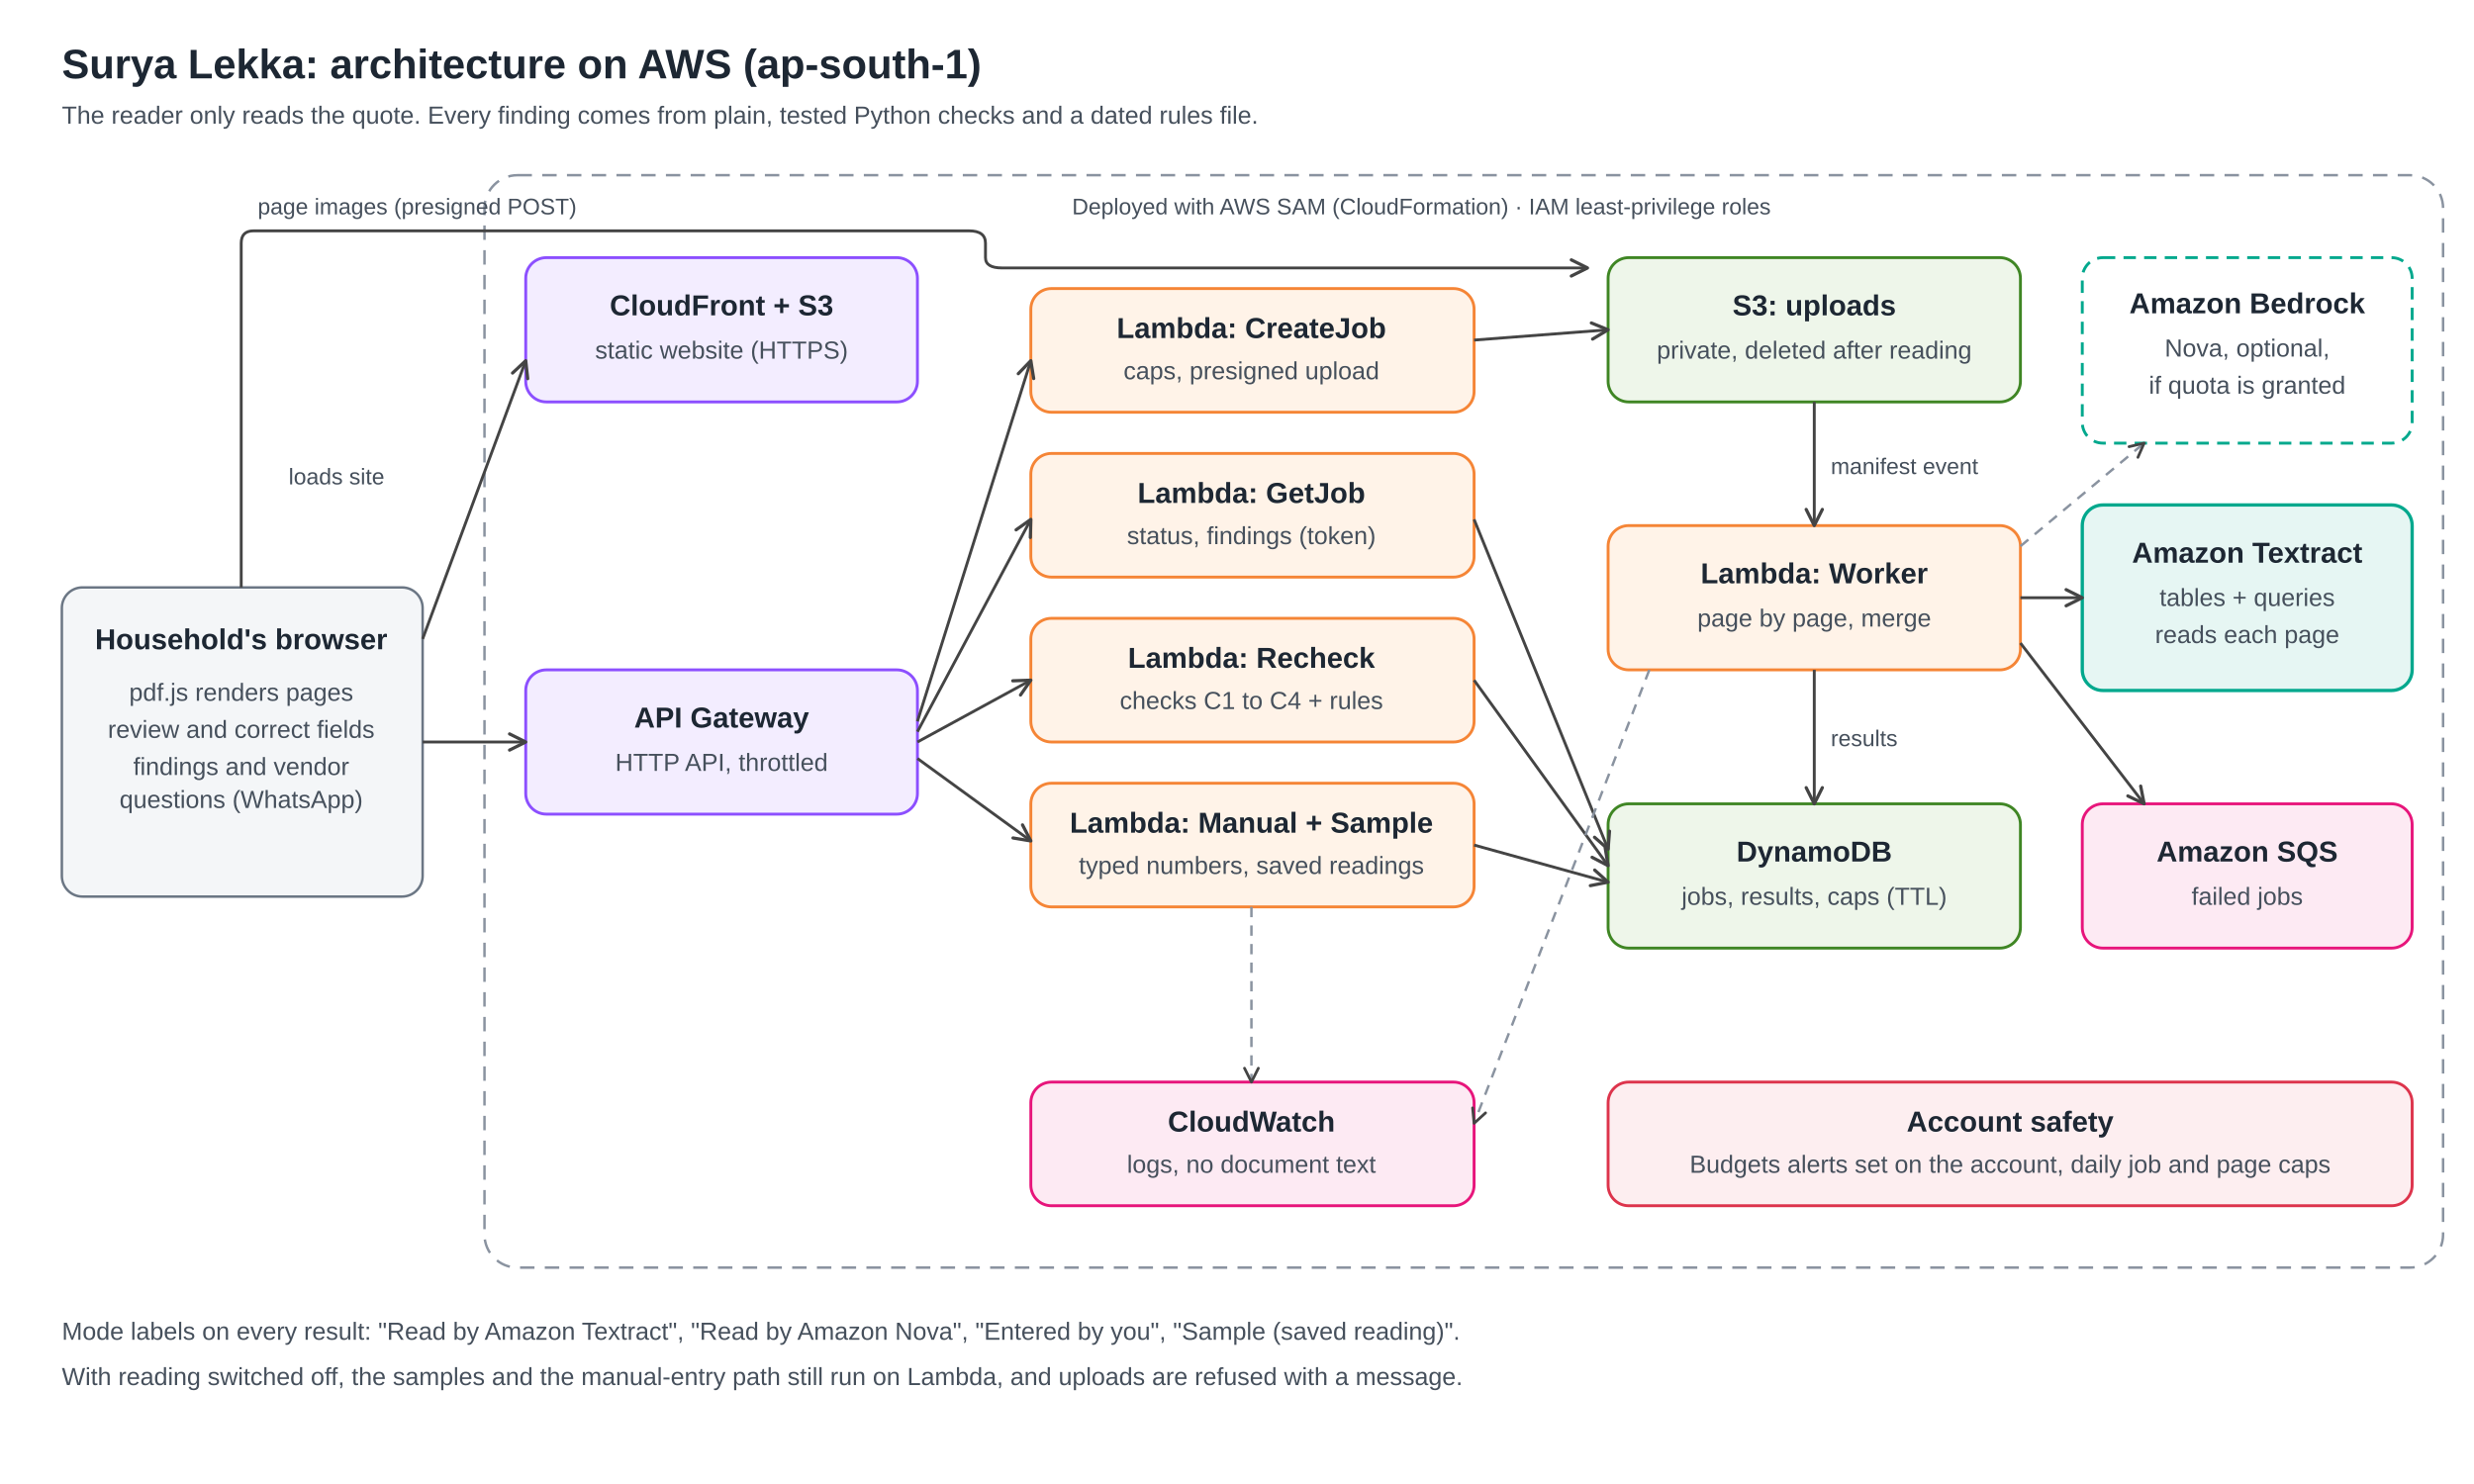
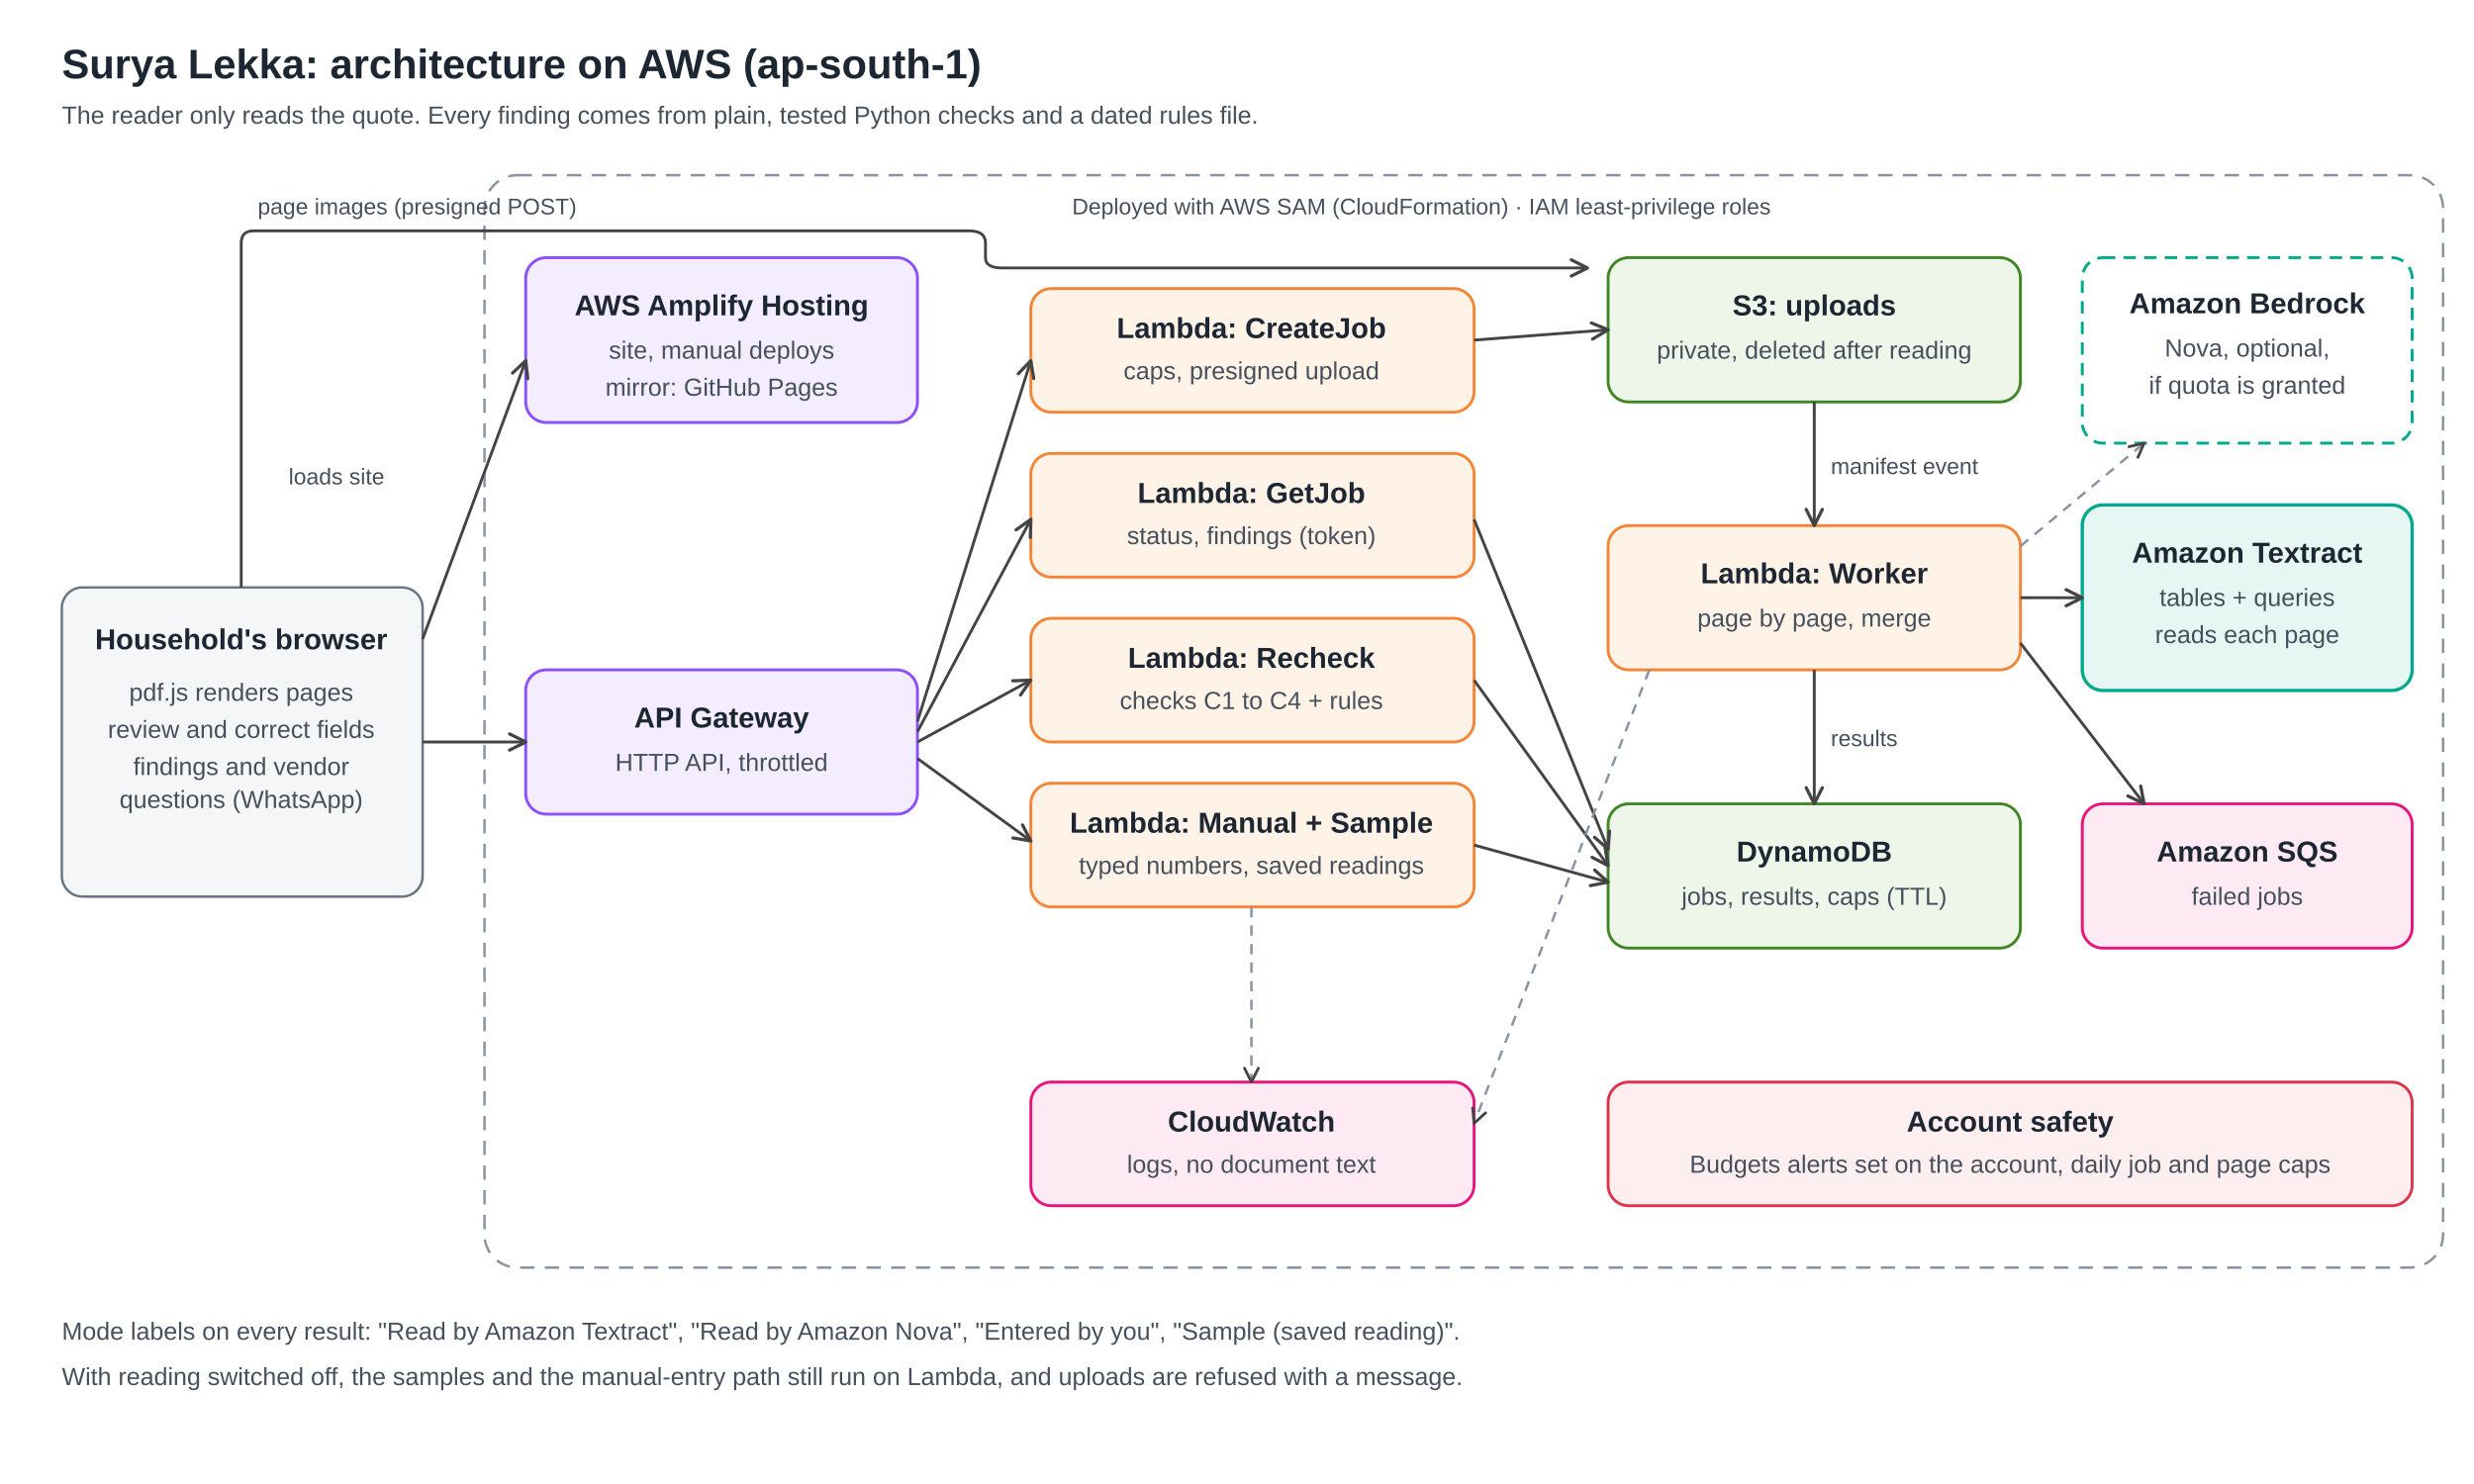
<svg xmlns="http://www.w3.org/2000/svg" viewBox="0 0 1200 720" width="1200" height="720" font-family="Arial, Helvetica, sans-serif">
  <defs>
    <marker id="a" viewBox="0 0 10 10" refX="9" refY="5" markerWidth="7" markerHeight="7" orient="auto-start-reverse">
      <path d="M1 1 L9 5 L1 9" fill="none" stroke="#444" stroke-width="1.6" stroke-linecap="round" stroke-linejoin="round" />
    </marker>
    <style>
      .t { font-size: 14px; font-weight: 700; fill: #1d2733; }
      .s { font-size: 12px; fill: #46505c; }
      .lbl { font-size: 11px; fill: #46505c; }
      .ln { fill: none; stroke: #444; stroke-width: 1.4; }
      .dash { fill: none; stroke: #8a93a0; stroke-width: 1.2; stroke-dasharray: 5 4; }
    </style>
  </defs>
  <rect x="0" y="0" width="1200" height="720" fill="#ffffff" />
  <text x="30" y="38" font-size="20" font-weight="700" fill="#1d2733">Surya Lekka: architecture on AWS (ap-south-1)</text>
  <text x="30" y="60" class="s">The reader only reads the quote. Every finding comes from plain, tested Python checks and a dated rules file.</text>
  <rect x="235" y="85" width="950" height="530" rx="16" fill="none" stroke="#8a93a0" stroke-width="1.2" stroke-dasharray="7 5" />
  <text x="520" y="104" class="lbl">Deployed with AWS SAM (CloudFormation) · IAM least-privilege roles</text>
  <rect x="30" y="285" width="175" height="150" rx="10" fill="#f4f6f8" stroke="#6b7684" stroke-width="1.2" />
  <text x="117" y="315" text-anchor="middle" class="t">Household's browser</text>
  <text x="117" y="340" text-anchor="middle" class="s">pdf.js renders pages</text>
  <text x="117" y="358" text-anchor="middle" class="s">review and correct fields</text>
  <text x="117" y="376" text-anchor="middle" class="s">findings and vendor</text>
  <text x="117" y="392" text-anchor="middle" class="s">questions (WhatsApp)</text>
-   <rect x="255" y="125" width="190" height="70" rx="10" fill="#f3edff" stroke="#8c4fff" stroke-width="1.4" />
-   <text x="350" y="153" text-anchor="middle" class="t">CloudFront + S3</text>
-   <text x="350" y="174" text-anchor="middle" class="s">static website (HTTPS)</text>
+   <rect x="255" y="125" width="190" height="80" rx="10" fill="#f3edff" stroke="#8c4fff" stroke-width="1.4" />
+   <text x="350" y="153" text-anchor="middle" class="t">AWS Amplify Hosting</text>
+   <text x="350" y="174" text-anchor="middle" class="s">site, manual deploys</text>
+   <text x="350" y="192" text-anchor="middle" class="s">mirror: GitHub Pages</text>
  <rect x="255" y="325" width="190" height="70" rx="10" fill="#f3edff" stroke="#8c4fff" stroke-width="1.4" />
  <text x="350" y="353" text-anchor="middle" class="t">API Gateway</text>
  <text x="350" y="374" text-anchor="middle" class="s">HTTP API, throttled</text>
  <rect x="500" y="140" width="215" height="60" rx="10" fill="#fff3e8" stroke="#f58536" stroke-width="1.4" />
  <text x="607" y="164" text-anchor="middle" class="t">Lambda: CreateJob</text>
  <text x="607" y="184" text-anchor="middle" class="s">caps, presigned upload</text>
  <rect x="500" y="220" width="215" height="60" rx="10" fill="#fff3e8" stroke="#f58536" stroke-width="1.4" />
  <text x="607" y="244" text-anchor="middle" class="t">Lambda: GetJob</text>
  <text x="607" y="264" text-anchor="middle" class="s">status, findings (token)</text>
  <rect x="500" y="300" width="215" height="60" rx="10" fill="#fff3e8" stroke="#f58536" stroke-width="1.4" />
  <text x="607" y="324" text-anchor="middle" class="t">Lambda: Recheck</text>
  <text x="607" y="344" text-anchor="middle" class="s">checks C1 to C4 + rules</text>
  <rect x="500" y="380" width="215" height="60" rx="10" fill="#fff3e8" stroke="#f58536" stroke-width="1.4" />
  <text x="607" y="404" text-anchor="middle" class="t">Lambda: Manual + Sample</text>
  <text x="607" y="424" text-anchor="middle" class="s">typed numbers, saved readings</text>
  <rect x="780" y="125" width="200" height="70" rx="10" fill="#eef6ea" stroke="#3f8624" stroke-width="1.4" />
  <text x="880" y="153" text-anchor="middle" class="t">S3: uploads</text>
  <text x="880" y="174" text-anchor="middle" class="s">private, deleted after reading</text>
  <rect x="780" y="255" width="200" height="70" rx="10" fill="#fff3e8" stroke="#f58536" stroke-width="1.4" />
  <text x="880" y="283" text-anchor="middle" class="t">Lambda: Worker</text>
  <text x="880" y="304" text-anchor="middle" class="s">page by page, merge</text>
  <rect x="1010" y="245" width="160" height="90" rx="10" fill="#e6f6f3" stroke="#01a88d" stroke-width="1.6" />
  <text x="1090" y="273" text-anchor="middle" class="t">Amazon Textract</text>
  <text x="1090" y="294" text-anchor="middle" class="s">tables + queries</text>
  <text x="1090" y="312" text-anchor="middle" class="s">reads each page</text>
  <rect x="1010" y="125" width="160" height="90" rx="10" fill="#ffffff" stroke="#01a88d" stroke-width="1.4" stroke-dasharray="6 4" />
  <text x="1090" y="152" text-anchor="middle" class="t">Amazon Bedrock</text>
  <text x="1090" y="173" text-anchor="middle" class="s">Nova, optional,</text>
  <text x="1090" y="191" text-anchor="middle" class="s">if quota is granted</text>
  <rect x="780" y="390" width="200" height="70" rx="10" fill="#eef6ea" stroke="#3f8624" stroke-width="1.4" />
  <text x="880" y="418" text-anchor="middle" class="t">DynamoDB</text>
  <text x="880" y="439" text-anchor="middle" class="s">jobs, results, caps (TTL)</text>
  <rect x="1010" y="390" width="160" height="70" rx="10" fill="#fdeaf3" stroke="#e7157b" stroke-width="1.4" />
  <text x="1090" y="418" text-anchor="middle" class="t">Amazon SQS</text>
  <text x="1090" y="439" text-anchor="middle" class="s">failed jobs</text>
  <rect x="500" y="525" width="215" height="60" rx="10" fill="#fdeaf3" stroke="#e7157b" stroke-width="1.4" />
  <text x="607" y="549" text-anchor="middle" class="t">CloudWatch</text>
  <text x="607" y="569" text-anchor="middle" class="s">logs, no document text</text>
  <rect x="780" y="525" width="390" height="60" rx="10" fill="#fdeef0" stroke="#dd344c" stroke-width="1.4" />
  <text x="975" y="549" text-anchor="middle" class="t">Account safety</text>
  <text x="975" y="569" text-anchor="middle" class="s">Budgets alerts set on the account, daily job and page caps</text>
  <path class="ln" d="M205 310 L255 175" marker-end="url(#a)" />
  <text x="140" y="235" class="lbl">loads site</text>
  <path class="ln" d="M205 360 L255 360" marker-end="url(#a)" />
  <path class="ln" d="M445 350 L500 175" marker-end="url(#a)" />
  <path class="ln" d="M445 355 L500 252" marker-end="url(#a)" />
  <path class="ln" d="M445 360 L500 330" marker-end="url(#a)" />
  <path class="ln" d="M445 368 L500 408" marker-end="url(#a)" />
  <path class="ln" d="M117 285 L117 118 Q117 112 123 112 L470 112 Q478 112 478 118 L478 125 Q478 130 486 130 L770 130" marker-end="url(#a)" />
  <text x="125" y="104" class="lbl">page images (presigned POST)</text>
  <path class="ln" d="M715 165 L780 160" marker-end="url(#a)" />
  <path class="ln" d="M880 195 L880 255" marker-end="url(#a)" />
  <text x="888" y="230" class="lbl">manifest event</text>
  <path class="ln" d="M980 290 L1010 290" marker-end="url(#a)" />
  <path class="dash" d="M980 265 L1040 215" marker-end="url(#a)" />
  <path class="ln" d="M880 325 L880 390" marker-end="url(#a)" />
  <text x="888" y="362" class="lbl">results</text>
  <path class="ln" d="M980 312 L1040 390" marker-end="url(#a)" />
  <path class="ln" d="M715 252 L780 412" marker-end="url(#a)" />
  <path class="ln" d="M715 330 L780 420" marker-end="url(#a)" />
  <path class="ln" d="M715 410 L780 428" marker-end="url(#a)" />
  <path class="dash" d="M607 440 L607 525" marker-end="url(#a)" />
  <path class="dash" d="M800 325 L715 545" marker-end="url(#a)" />
  <text x="30" y="650" class="s">Mode labels on every result: "Read by Amazon Textract", "Read by Amazon Nova", "Entered by you", "Sample (saved reading)".</text>
  <text x="30" y="672" class="s">With reading switched off, the samples and the manual-entry path still run on Lambda, and uploads are refused with a message.</text>
</svg>
